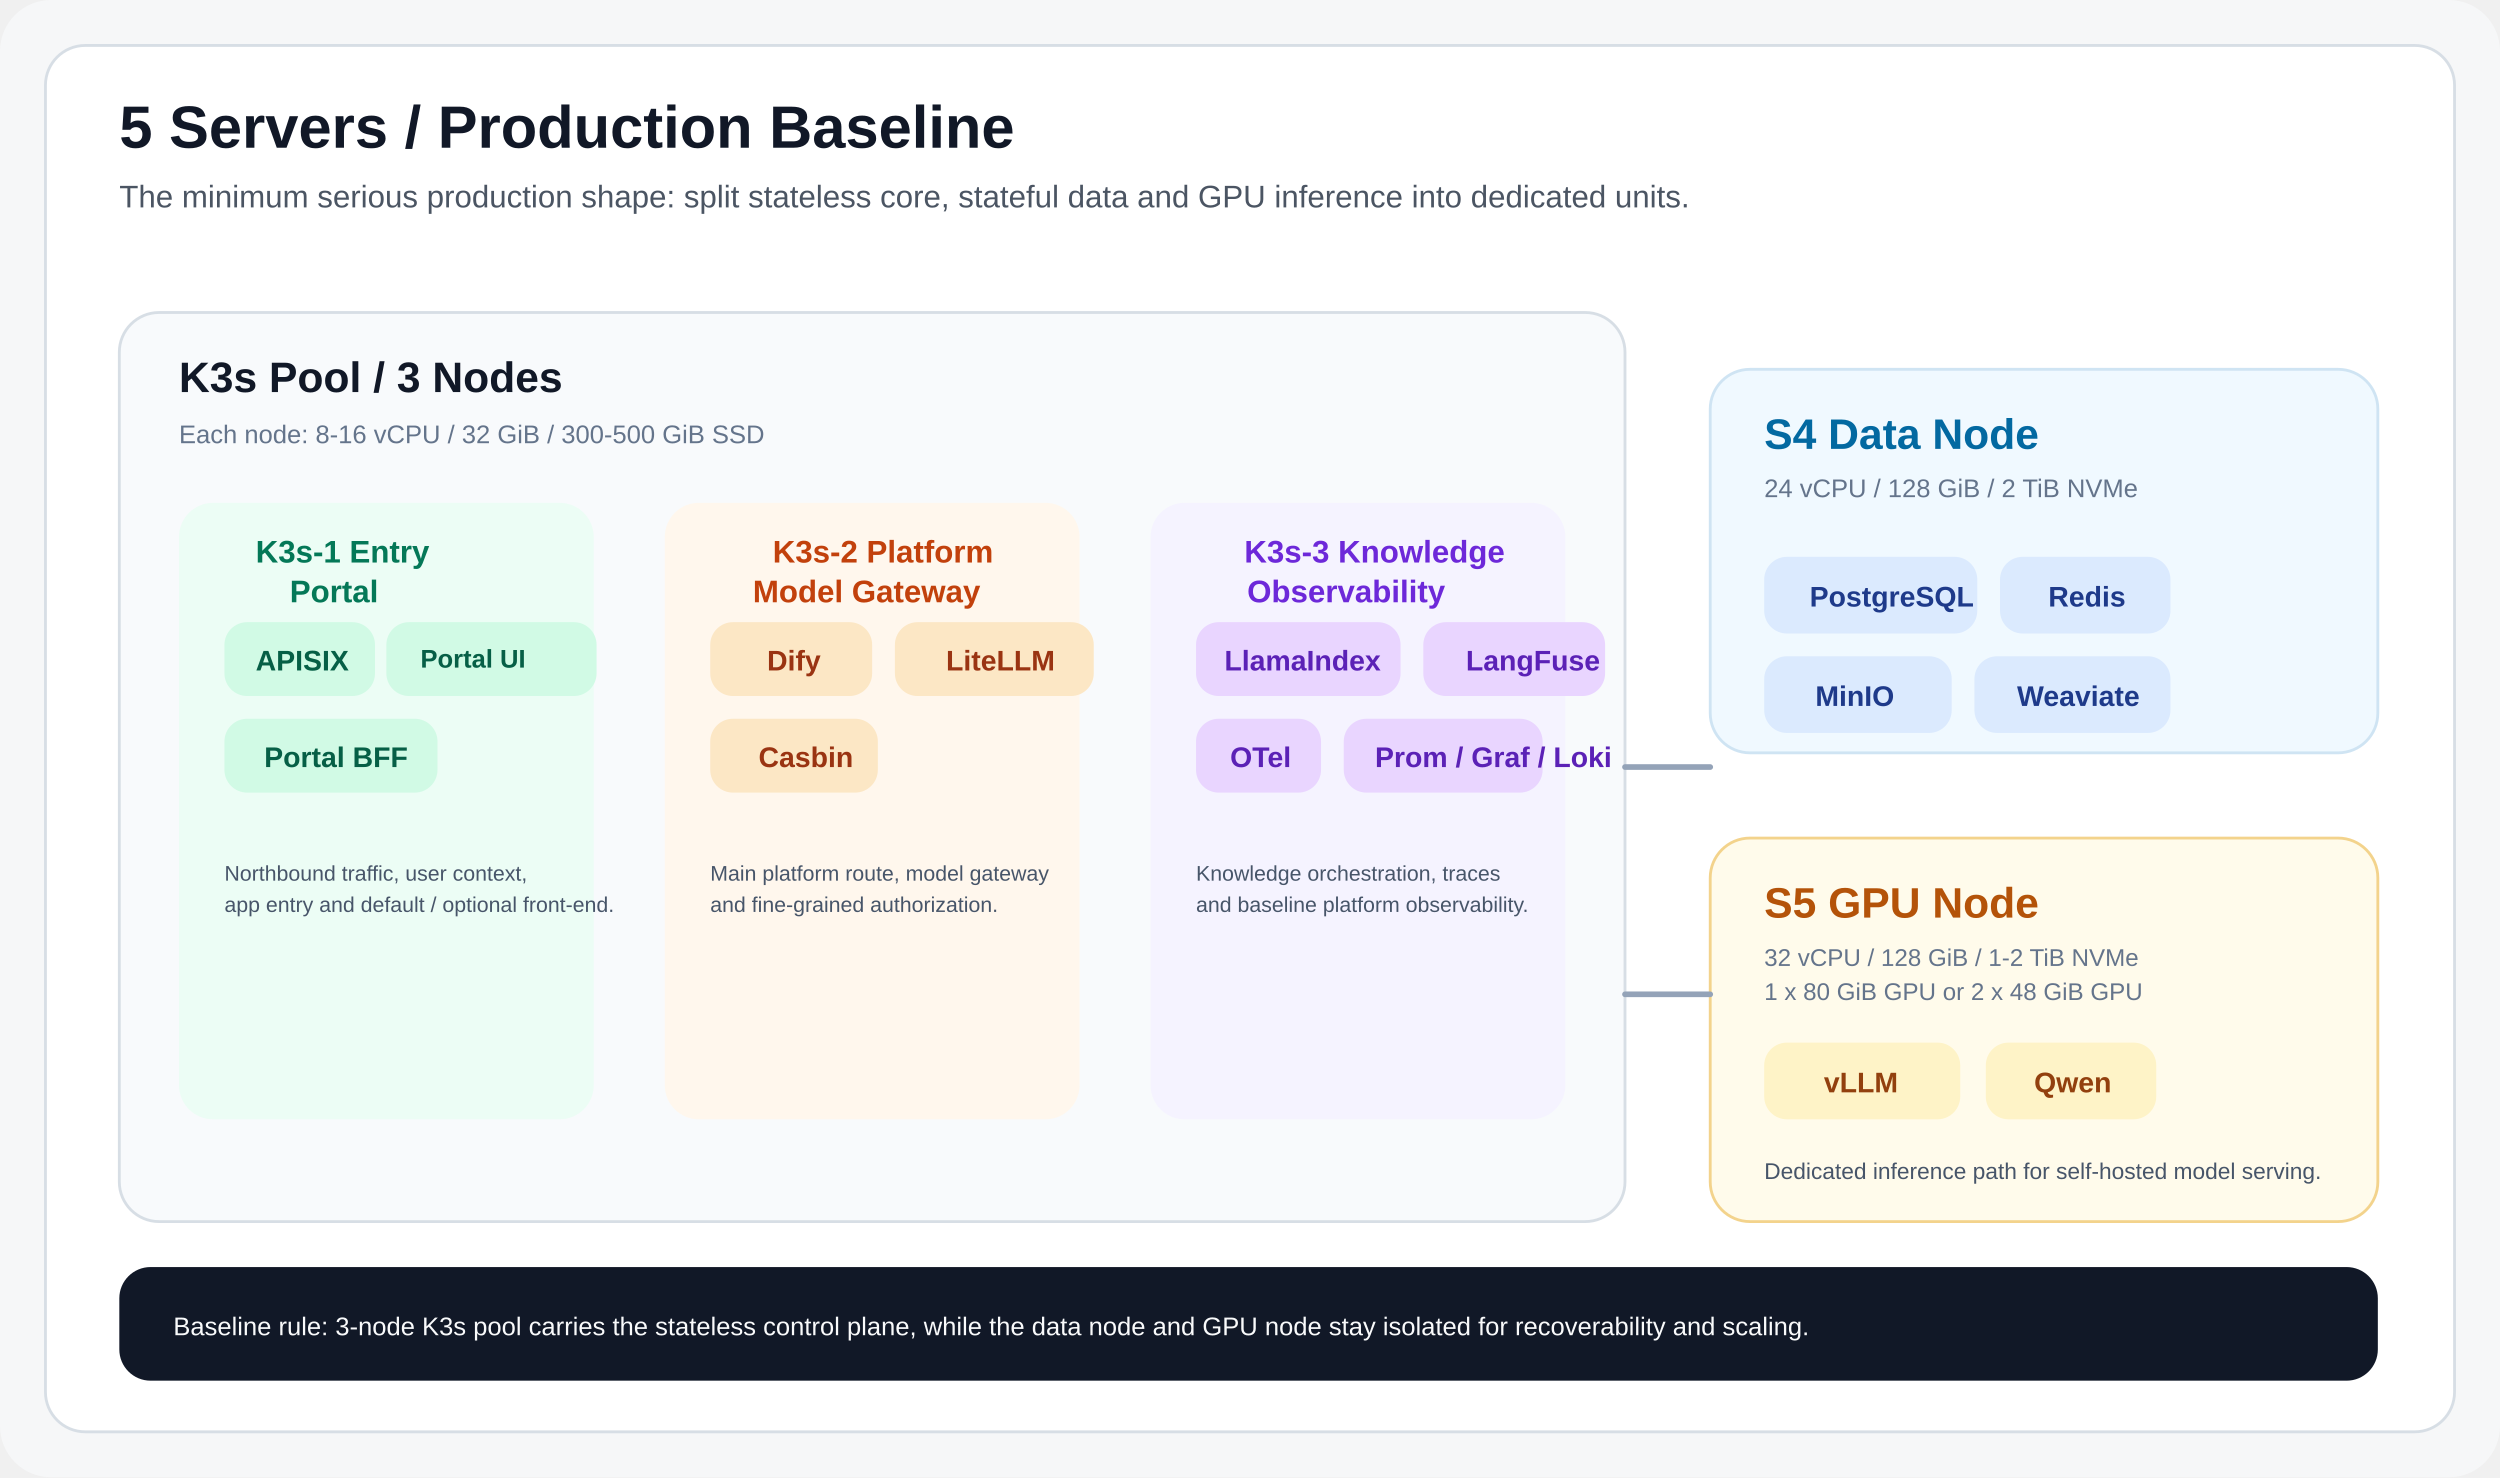
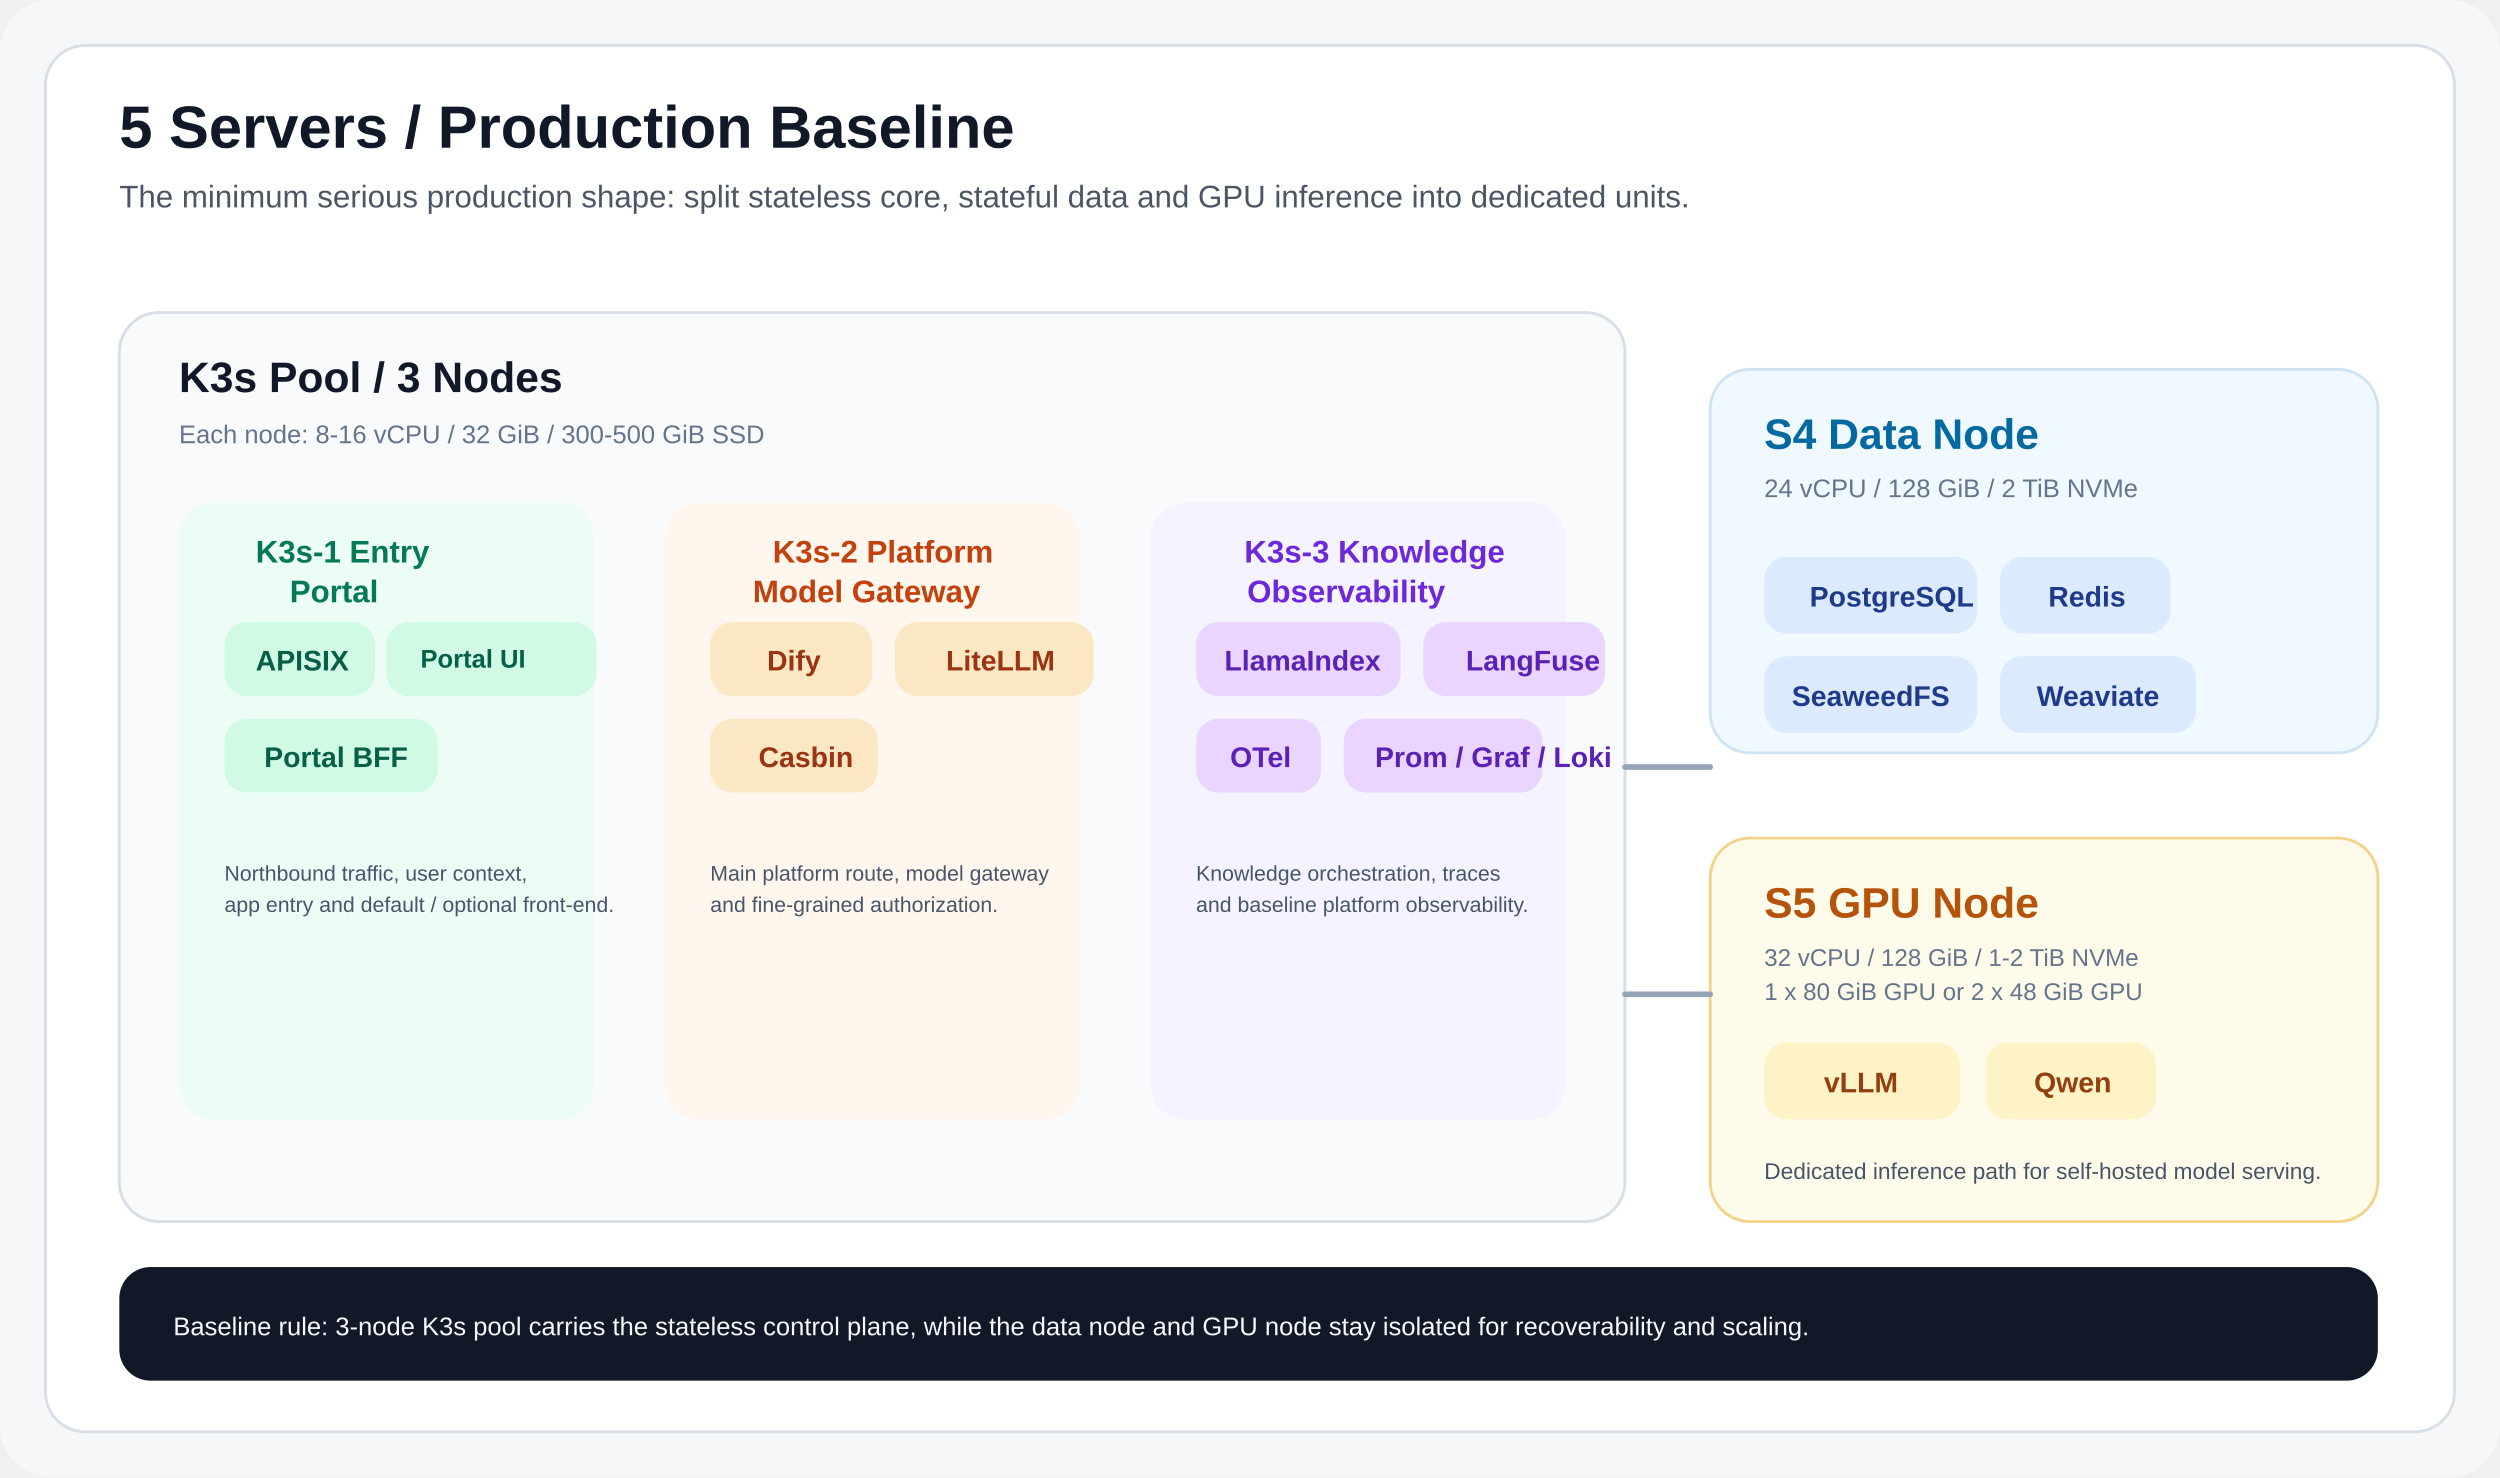
<svg xmlns="http://www.w3.org/2000/svg" width="1760" height="1040" viewBox="0 0 1760 1040" fill="none">
  <rect width="1760" height="1040" rx="36" fill="#F6F7F8" />
  <rect x="32" y="32" width="1696" height="976" rx="28" fill="#FFFFFF" stroke="#D7DEE5" stroke-width="2" />
  <text x="84" y="104" fill="#111827" font-size="42" font-family="IBM Plex Sans, Arial, sans-serif" font-weight="700">5 Servers / Production Baseline</text>
  <text x="84" y="146" fill="#4B5563" font-size="22" font-family="IBM Plex Sans, Arial, sans-serif">The minimum serious production shape: split stateless core, stateful data and GPU inference into dedicated units.</text>
  <g font-family="IBM Plex Sans, Arial, sans-serif">
    <rect x="84" y="220" width="1060" height="640" rx="28" fill="#F8FAFC" stroke="#D7DEE5" stroke-width="2" />
    <text x="126" y="276" fill="#111827" font-size="30" font-weight="700">K3s Pool / 3 Nodes</text>
    <text x="126" y="312" fill="#64748B" font-size="18">Each node: 8-16 vCPU / 32 GiB / 300-500 GiB SSD</text>
    <rect x="126" y="354" width="292" height="434" rx="24" fill="#ECFDF5" />
    <text x="180" y="396" fill="#047857" font-size="22" font-weight="700">K3s-1 Entry</text>
    <text x="204" y="424" fill="#047857" font-size="22" font-weight="700">Portal</text>
    <rect x="158" y="438" width="106" height="52" rx="16" fill="#D1FAE5" />
    <rect x="272" y="438" width="148" height="52" rx="16" fill="#D1FAE5" />
    <rect x="158" y="506" width="150" height="52" rx="16" fill="#D1FAE5" />
    <text x="180" y="472" fill="#065F46" font-size="20" font-weight="700">APISIX</text>
    <text x="296" y="470" fill="#065F46" font-size="18" font-weight="700">Portal UI</text>
    <text x="186" y="540" fill="#065F46" font-size="20" font-weight="700">Portal BFF</text>
    <text x="158" y="620" fill="#475569" font-size="15">Northbound traffic, user context,</text>
    <text x="158" y="642" fill="#475569" font-size="15">app entry and default / optional front-end.</text>
    <rect x="468" y="354" width="292" height="434" rx="24" fill="#FFF7ED" />
    <text x="544" y="396" fill="#C2410C" font-size="22" font-weight="700">K3s-2 Platform</text>
    <text x="530" y="424" fill="#C2410C" font-size="22" font-weight="700">Model Gateway</text>
    <rect x="500" y="438" width="114" height="52" rx="16" fill="#FCE7C5" />
    <rect x="630" y="438" width="140" height="52" rx="16" fill="#FCE7C5" />
    <rect x="500" y="506" width="118" height="52" rx="16" fill="#FCE7C5" />
    <text x="540" y="472" fill="#9A3412" font-size="20" font-weight="700">Dify</text>
    <text x="666" y="472" fill="#9A3412" font-size="20" font-weight="700">LiteLLM</text>
    <text x="534" y="540" fill="#9A3412" font-size="20" font-weight="700">Casbin</text>
    <text x="500" y="620" fill="#475569" font-size="15">Main platform route, model gateway</text>
    <text x="500" y="642" fill="#475569" font-size="15">and fine-grained authorization.</text>
    <rect x="810" y="354" width="292" height="434" rx="24" fill="#F5F3FF" />
    <text x="876" y="396" fill="#6D28D9" font-size="22" font-weight="700">K3s-3 Knowledge</text>
    <text x="878" y="424" fill="#6D28D9" font-size="22" font-weight="700">Observability</text>
    <rect x="842" y="438" width="144" height="52" rx="16" fill="#E9D5FF" />
    <rect x="1002" y="438" width="128" height="52" rx="16" fill="#E9D5FF" />
    <rect x="842" y="506" width="88" height="52" rx="16" fill="#E9D5FF" />
    <rect x="946" y="506" width="140" height="52" rx="16" fill="#E9D5FF" />
    <text x="862" y="472" fill="#5B21B6" font-size="20" font-weight="700">LlamaIndex</text>
    <text x="1032" y="472" fill="#5B21B6" font-size="20" font-weight="700">LangFuse</text>
    <text x="866" y="540" fill="#5B21B6" font-size="20" font-weight="700">OTel</text>
    <text x="968" y="540" fill="#5B21B6" font-size="20" font-weight="700">Prom / Graf / Loki</text>
    <text x="842" y="620" fill="#475569" font-size="15">Knowledge orchestration, traces</text>
    <text x="842" y="642" fill="#475569" font-size="15">and baseline platform observability.</text>
    <rect x="1204" y="260" width="470" height="270" rx="28" fill="#F0F9FF" stroke="#CFE4F3" stroke-width="2" />
    <text x="1242" y="316" fill="#0369A1" font-size="30" font-weight="700">S4 Data Node</text>
    <text x="1242" y="350" fill="#64748B" font-size="18">24 vCPU / 128 GiB / 2 TiB NVMe</text>
    <rect x="1242" y="392" width="150" height="54" rx="16" fill="#DBEAFE" />
    <rect x="1408" y="392" width="120" height="54" rx="16" fill="#DBEAFE" />
-     <rect x="1242" y="462" width="132" height="54" rx="16" fill="#DBEAFE" />
-     <rect x="1390" y="462" width="138" height="54" rx="16" fill="#DBEAFE" />
+     <rect x="1242" y="462" width="150" height="54" rx="16" fill="#DBEAFE" />
+     <rect x="1408" y="462" width="138" height="54" rx="16" fill="#DBEAFE" />
    <text x="1274" y="427" fill="#1E3A8A" font-size="20" font-weight="700">PostgreSQL</text>
    <text x="1442" y="427" fill="#1E3A8A" font-size="20" font-weight="700">Redis</text>
-     <text x="1278" y="497" fill="#1E3A8A" font-size="20" font-weight="700">MinIO</text>
-     <text x="1420" y="497" fill="#1E3A8A" font-size="20" font-weight="700">Weaviate</text>
+     <text x="1317" y="497" text-anchor="middle" fill="#1E3A8A" font-size="20" font-weight="700">SeaweedFS</text>
+     <text x="1477" y="497" text-anchor="middle" fill="#1E3A8A" font-size="20" font-weight="700">Weaviate</text>
    <rect x="1204" y="590" width="470" height="270" rx="28" fill="#FFFBEB" stroke="#F3D38C" stroke-width="2" />
    <text x="1242" y="646" fill="#B45309" font-size="30" font-weight="700">S5 GPU Node</text>
    <text x="1242" y="680" fill="#64748B" font-size="17">32 vCPU / 128 GiB / 1-2 TiB NVMe</text>
    <text x="1242" y="704" fill="#64748B" font-size="17">1 x 80 GiB GPU or 2 x 48 GiB GPU</text>
    <rect x="1242" y="734" width="138" height="54" rx="16" fill="#FEF3C7" />
    <rect x="1398" y="734" width="120" height="54" rx="16" fill="#FEF3C7" />
    <text x="1284" y="769" fill="#92400E" font-size="20" font-weight="700">vLLM</text>
    <text x="1432" y="769" fill="#92400E" font-size="20" font-weight="700">Qwen</text>
    <text x="1242" y="830" fill="#475569" font-size="16">Dedicated inference path for self-hosted model serving.</text>
    <path d="M1144 540H1204" stroke="#94A3B8" stroke-width="4" stroke-linecap="round" />
    <path d="M1144 700H1204" stroke="#94A3B8" stroke-width="4" stroke-linecap="round" />
    <rect x="84" y="892" width="1590" height="80" rx="22" fill="#111827" />
    <text x="122" y="940" fill="#F9FAFB" font-size="18">Baseline rule: 3-node K3s pool carries the stateless control plane, while the data node and GPU node stay isolated for recoverability and scaling.</text>
  </g>
</svg>
